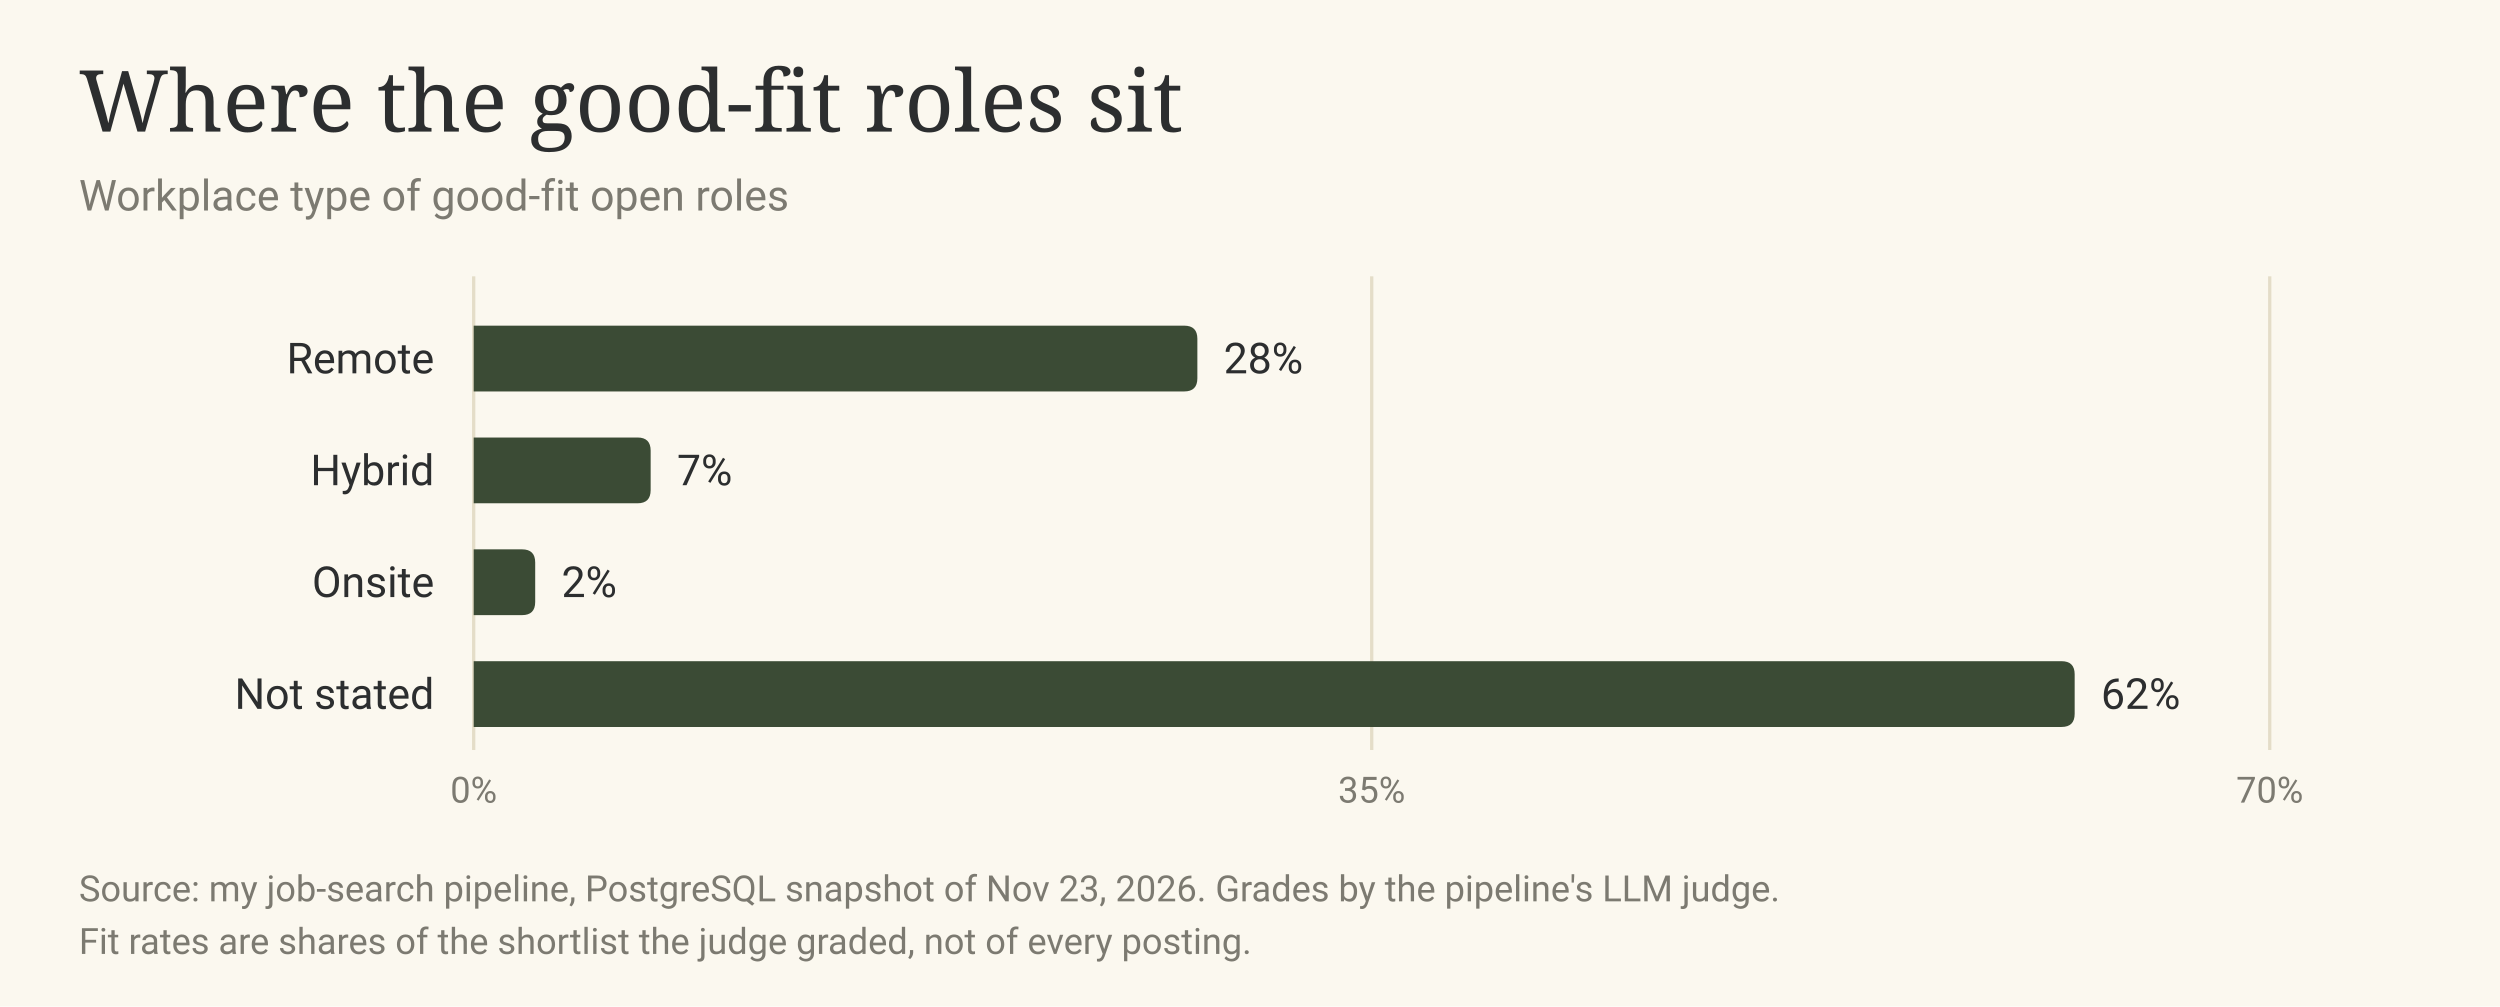
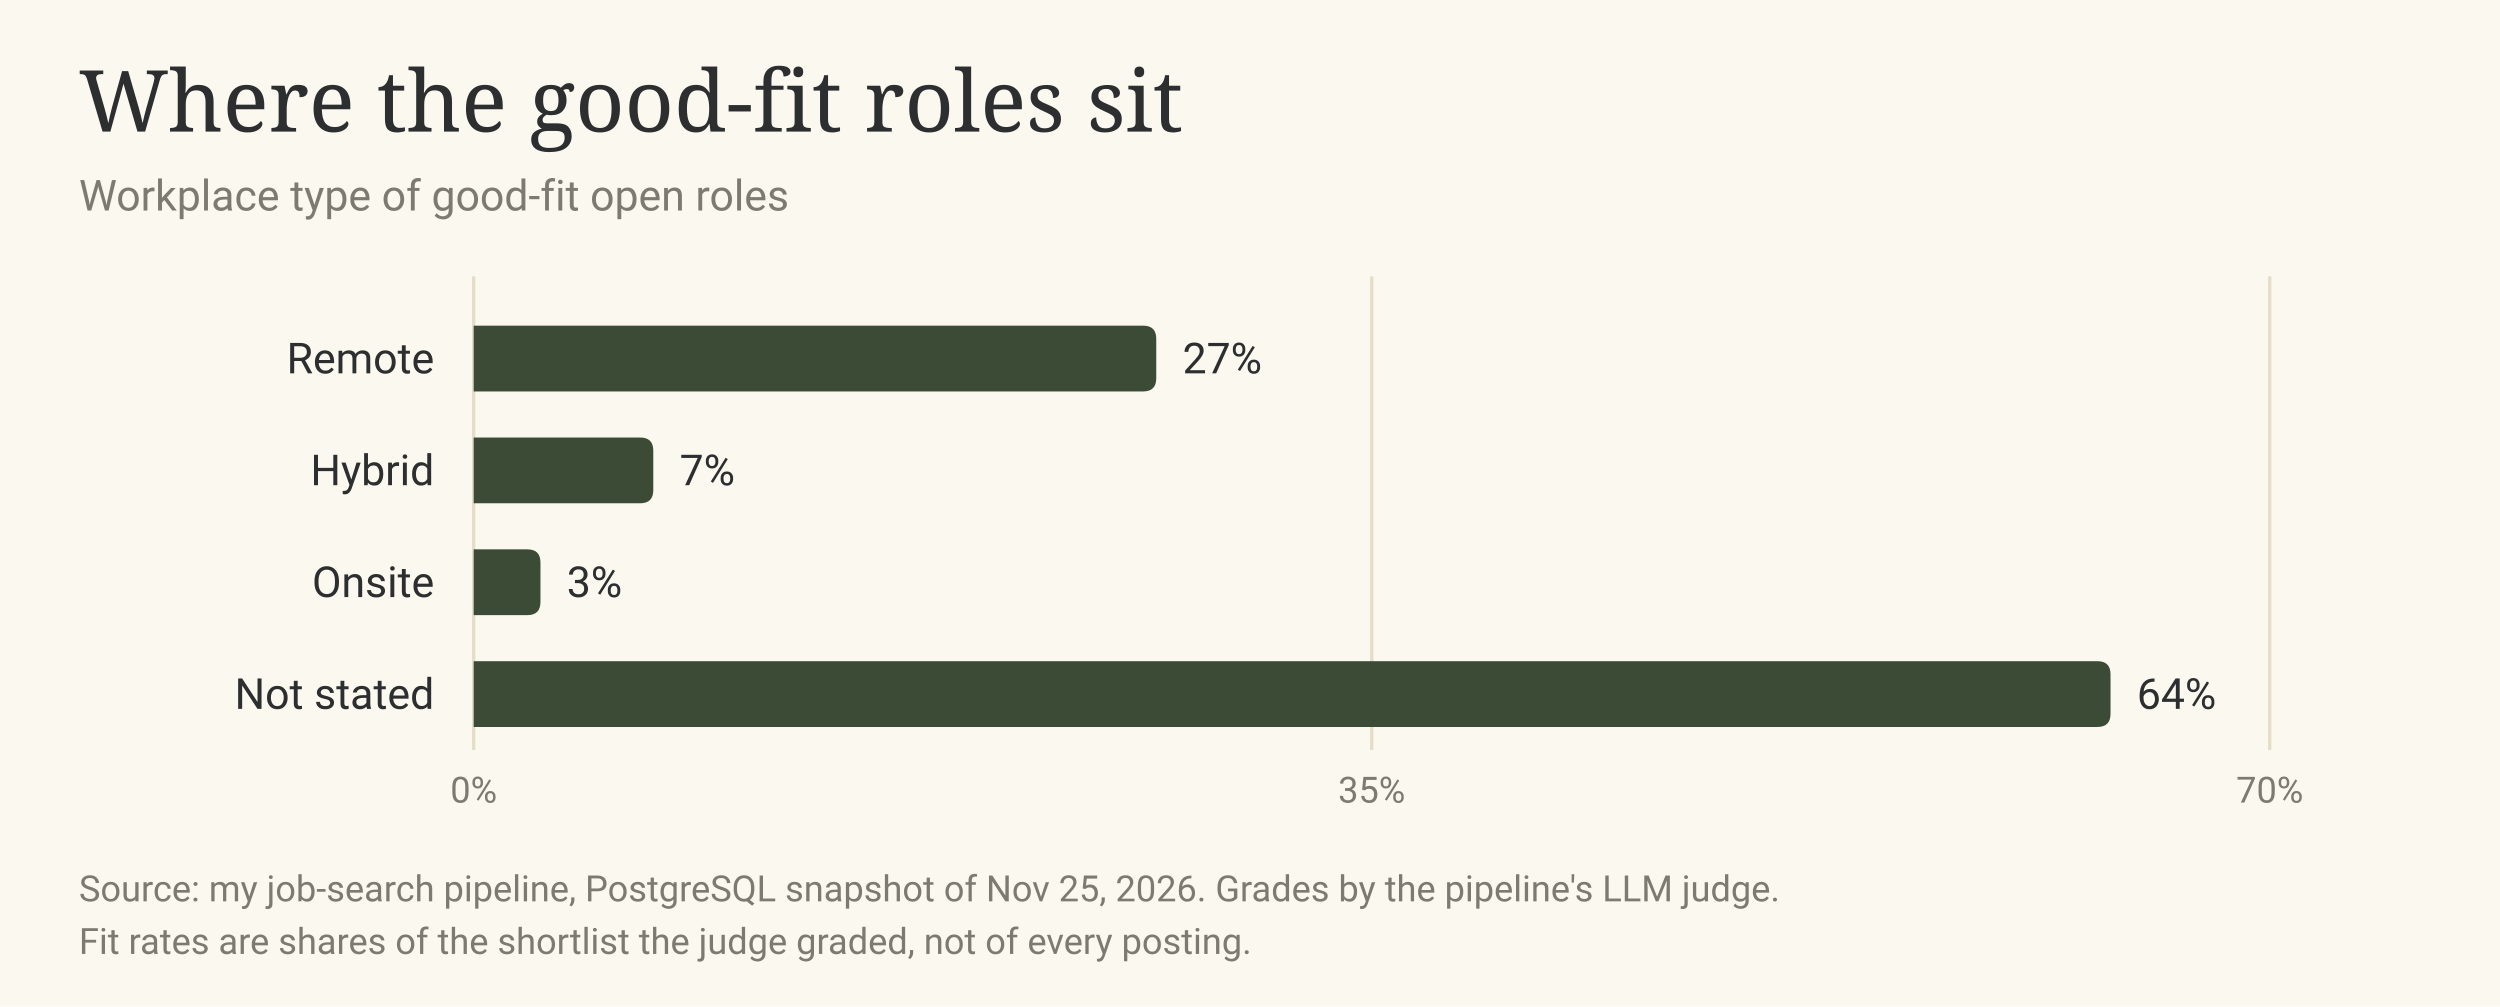
<svg xmlns="http://www.w3.org/2000/svg" viewBox="0 0 760 306" width="760" height="306" role="img" aria-labelledby="t d">
  <rect width="760" height="306" fill="#fbf8ef" />
  <text x="24" y="40" font-family="'Instrument Serif', 'Iowan Old Style', Georgia, serif" font-size="26" fill="#2c2e2f">Where the good-fit roles sit</text>
  <text x="24" y="64" font-family="-apple-system, BlinkMacSystemFont, 'Segoe UI', Roboto, Inter, sans-serif" font-size="13" fill="#7c7a71">Workplace type of good-fit open roles</text>
  <line x1="144.0" y1="84" x2="144.0" y2="228" stroke="#e4ddc8" stroke-width="1" />
  <text x="144.0" y="244" text-anchor="middle" font-family="-apple-system, BlinkMacSystemFont, 'Segoe UI', Roboto, Inter, sans-serif" font-size="11" fill="#7c7a71">0%</text>
  <line x1="417.0" y1="84" x2="417.0" y2="228" stroke="#e4ddc8" stroke-width="1" />
  <text x="417.0" y="244" text-anchor="middle" font-family="-apple-system, BlinkMacSystemFont, 'Segoe UI', Roboto, Inter, sans-serif" font-size="11" fill="#7c7a71">35%</text>
  <line x1="690.0" y1="84" x2="690.0" y2="228" stroke="#e4ddc8" stroke-width="1" />
  <text x="690.0" y="244" text-anchor="middle" font-family="-apple-system, BlinkMacSystemFont, 'Segoe UI', Roboto, Inter, sans-serif" font-size="11" fill="#7c7a71">70%</text>
  <g>
    <text x="132" y="113.5" text-anchor="end" font-family="-apple-system, BlinkMacSystemFont, 'Segoe UI', Roboto, Inter, sans-serif" font-size="13" fill="#2c2e2f">Remote</text>
-     <path d="M144.0,99.0H360.0Q364.0,99.0 364.0,103.0V115.0Q364.0,119.0 360.0,119.0H144.0Z" fill="#3b4b35" />
-     <text x="372.0" y="113.5" font-family="-apple-system, BlinkMacSystemFont, 'Segoe UI', Roboto, Inter, sans-serif" font-size="13" fill="#2c2e2f">28%</text>
+     <path d="M144.0,99.0H347.5Q351.5,99.0 351.5,103.0V115.0Q351.5,119.0 347.5,119.0H144.0Z" fill="#3b4b35" />
+     <text x="359.5" y="113.5" font-family="-apple-system, BlinkMacSystemFont, 'Segoe UI', Roboto, Inter, sans-serif" font-size="13" fill="#2c2e2f">27%</text>
  </g>
  <g>
    <text x="132" y="147.5" text-anchor="end" font-family="-apple-system, BlinkMacSystemFont, 'Segoe UI', Roboto, Inter, sans-serif" font-size="13" fill="#2c2e2f">Hybrid</text>
-     <path d="M144.0,133.0H193.8Q197.8,133.0 197.8,137.0V149.0Q197.8,153.0 193.8,153.0H144.0Z" fill="#3b4b35" />
-     <text x="205.8" y="147.5" font-family="-apple-system, BlinkMacSystemFont, 'Segoe UI', Roboto, Inter, sans-serif" font-size="13" fill="#2c2e2f">7%</text>
+     <path d="M144.0,133.0H194.6Q198.6,133.0 198.6,137.0V149.0Q198.6,153.0 194.6,153.0H144.0Z" fill="#3b4b35" />
+     <text x="206.6" y="147.5" font-family="-apple-system, BlinkMacSystemFont, 'Segoe UI', Roboto, Inter, sans-serif" font-size="13" fill="#2c2e2f">7%</text>
  </g>
  <g>
    <text x="132" y="181.5" text-anchor="end" font-family="-apple-system, BlinkMacSystemFont, 'Segoe UI', Roboto, Inter, sans-serif" font-size="13" fill="#2c2e2f">Onsite</text>
-     <path d="M144.0,167.0H158.7Q162.7,167.0 162.7,171.0V183.0Q162.7,187.0 158.7,187.0H144.0Z" fill="#3b4b35" />
-     <text x="170.7" y="181.5" font-family="-apple-system, BlinkMacSystemFont, 'Segoe UI', Roboto, Inter, sans-serif" font-size="13" fill="#2c2e2f">2%</text>
+     <path d="M144.0,167.0H160.3Q164.3,167.0 164.3,171.0V183.0Q164.3,187.0 160.3,187.0H144.0Z" fill="#3b4b35" />
+     <text x="172.3" y="181.5" font-family="-apple-system, BlinkMacSystemFont, 'Segoe UI', Roboto, Inter, sans-serif" font-size="13" fill="#2c2e2f">3%</text>
  </g>
  <g>
    <text x="132" y="215.5" text-anchor="end" font-family="-apple-system, BlinkMacSystemFont, 'Segoe UI', Roboto, Inter, sans-serif" font-size="13" fill="#2c2e2f">Not stated</text>
-     <path d="M144.0,201.0H626.7Q630.7,201.0 630.7,205.0V217.0Q630.7,221.0 626.7,221.0H144.0Z" fill="#3b4b35" />
-     <text x="638.7" y="215.5" font-family="-apple-system, BlinkMacSystemFont, 'Segoe UI', Roboto, Inter, sans-serif" font-size="13" fill="#2c2e2f">62%</text>
+     <path d="M144.0,201.0H637.6Q641.6,201.0 641.6,205.0V217.0Q641.6,221.0 637.6,221.0H144.0Z" fill="#3b4b35" />
+     <text x="649.6" y="215.5" font-family="-apple-system, BlinkMacSystemFont, 'Segoe UI', Roboto, Inter, sans-serif" font-size="13" fill="#2c2e2f">64%</text>
  </g>
-   <text x="24" y="274" font-family="-apple-system, BlinkMacSystemFont, 'Segoe UI', Roboto, Inter, sans-serif" font-size="11" fill="#7c7a71">Source: my job-search pipeline, PostgreSQL snapshot of Nov 23, 2026. Grades by the pipeline's LLM judge.</text>
+   <text x="24" y="274" font-family="-apple-system, BlinkMacSystemFont, 'Segoe UI', Roboto, Inter, sans-serif" font-size="11" fill="#7c7a71">Source: my job-search pipeline, PostgreSQL snapshot of Nov 25, 2026. Grades by the pipeline's LLM judge.</text>
  <text x="24" y="290" font-family="-apple-system, BlinkMacSystemFont, 'Segoe UI', Roboto, Inter, sans-serif" font-size="11" fill="#7c7a71">Fit rates are shares of the shortlist the judge graded, not of every posting.</text>
</svg>
